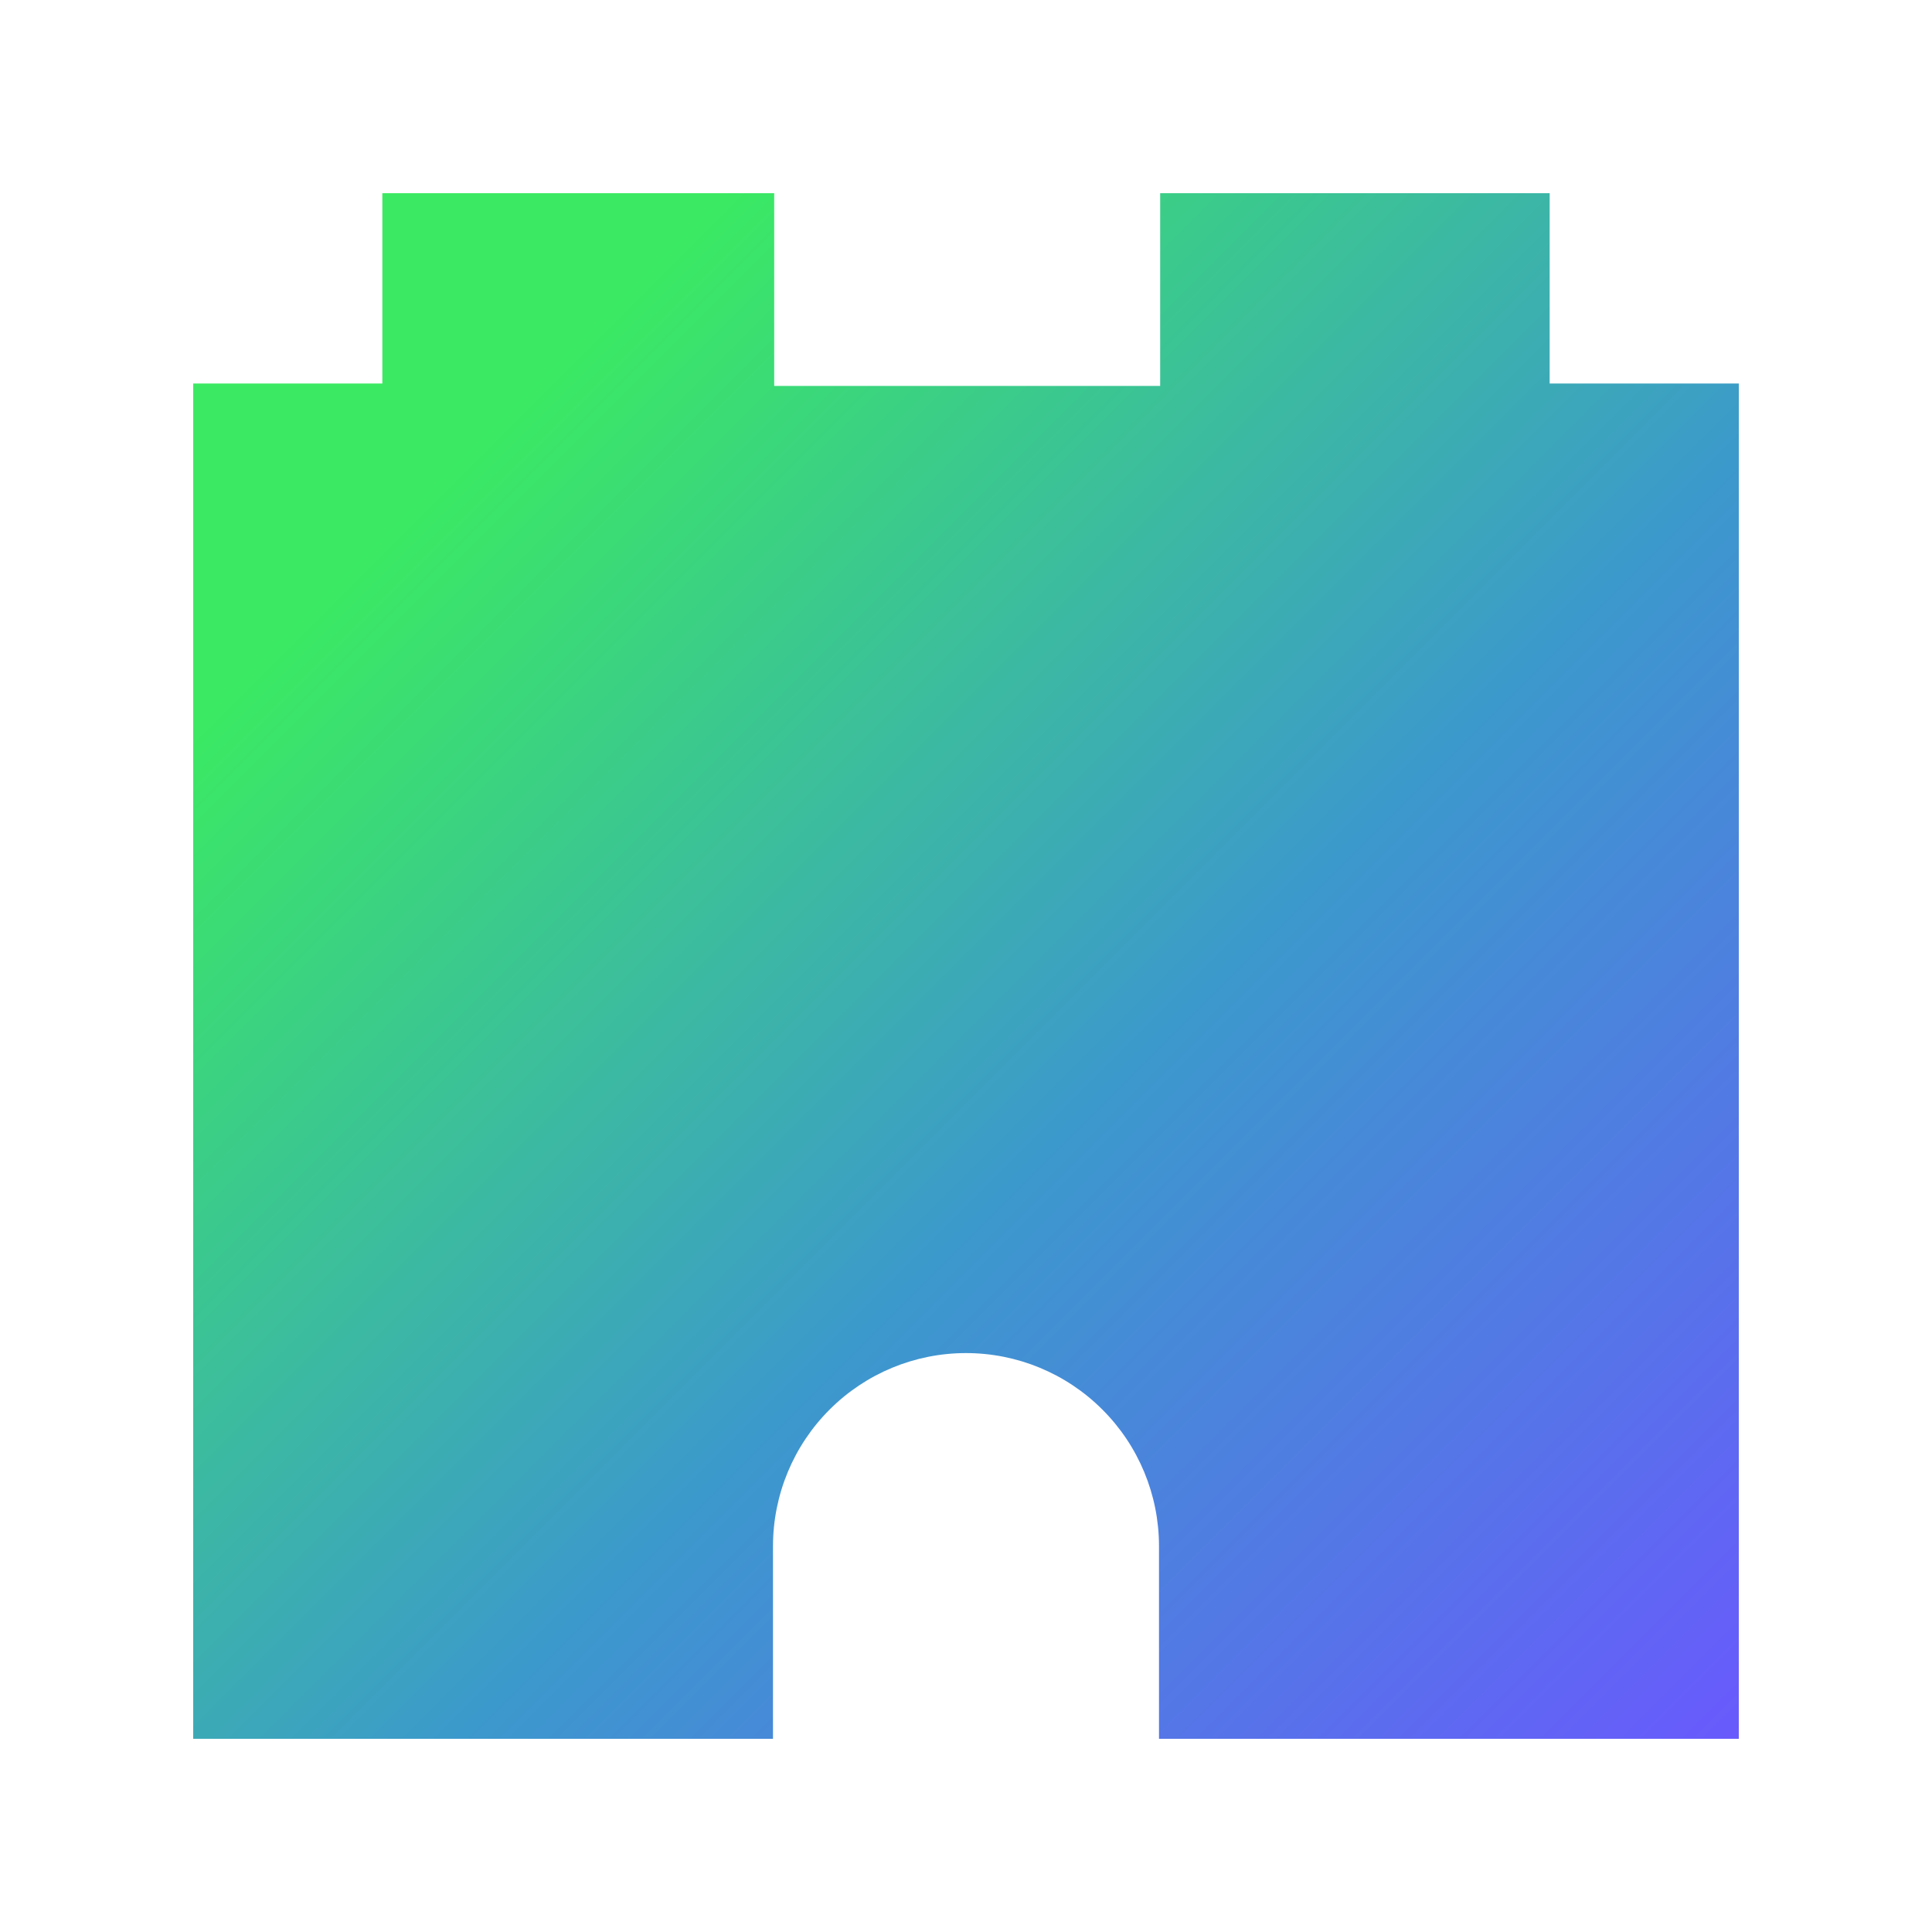
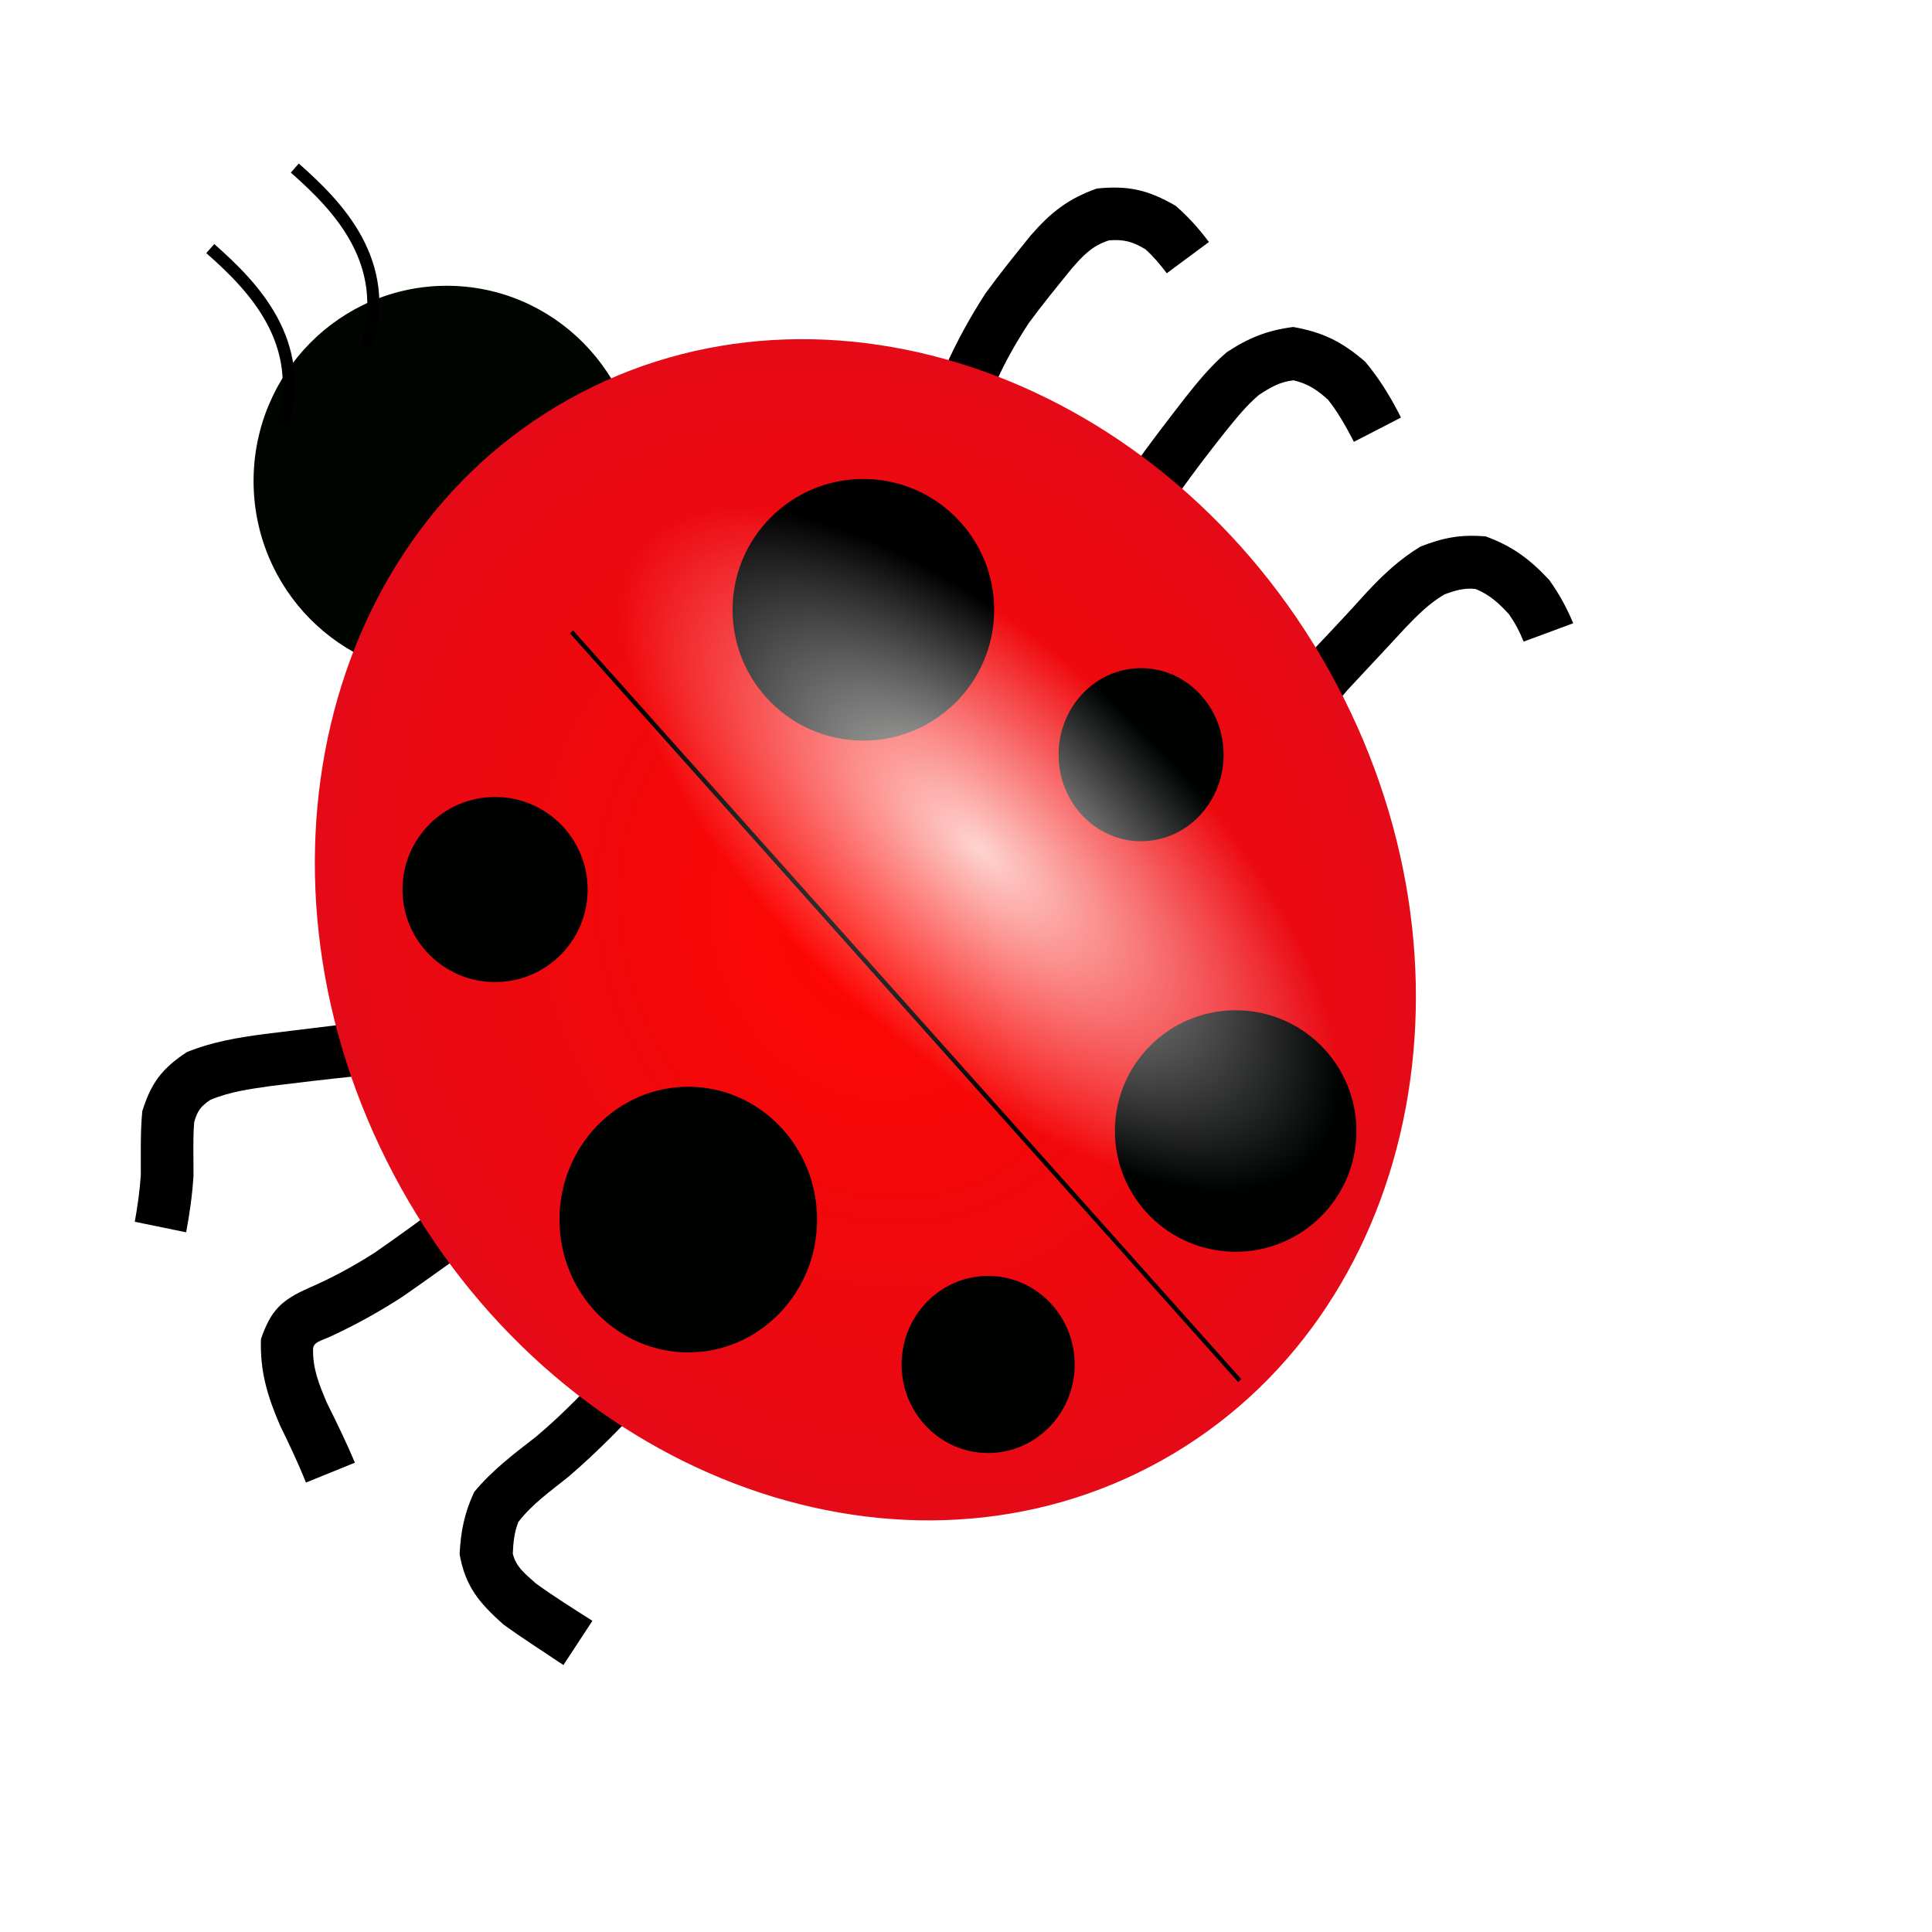
- <svg xmlns="http://www.w3.org/2000/svg" width="40" height="40" viewBox="0 0 40 40" fill="none">
-   <path d="M32.084 7.94V4H24.02V7.99H16.029V4H7.916V7.94H4V36H16.004V32.005C16.006 30.946 16.427 29.931 17.177 29.183C17.926 28.434 18.941 28.014 20 28.014C21.059 28.014 22.074 28.434 22.823 29.183C23.573 29.931 23.994 30.946 23.996 32.005V36H36V7.94H32.084Z" fill="url(#paint0_linear)" />
-   <defs>
-     <linearGradient id="paint0_linear" x1="2.942" y1="4.9" x2="37.777" y2="39.734" gradientUnits="userSpaceOnUse">
-       <stop offset="0.159" stop-color="#3BEA62" />
-       <stop offset="0.54" stop-color="#3C99CC" />
-       <stop offset="0.937" stop-color="#6B57FF" />
+ <svg xmlns="http://www.w3.org/2000/svg" xmlns:xlink="http://www.w3.org/1999/xlink" id="svg570" width="450pt" height="450pt">
+   <defs id="defs572">
+     <linearGradient id="linearGradient573">
+       <stop style="stop-color:#fffffa;stop-opacity:0.824;" offset="0" id="stop574" />
+       <stop style="stop-color:#ffffff;stop-opacity:0;" offset="1" id="stop577" />
    </linearGradient>
+     <linearGradient id="linearGradient617">
+       <stop style="stop-color:#261abf;stop-opacity:1;" offset="0" id="stop618" />
+       <stop style="stop-color:#07f22f;stop-opacity:1;" offset="1" id="stop619" />
+     </linearGradient>
+     <linearGradient id="linearGradient574">
+       <stop style="stop-color:#ff0700;stop-opacity:1;" offset="0" id="stop575" />
+       <stop style="stop-color:#e50a17;stop-opacity:1;" offset="1" id="stop576" />
+     </linearGradient>
+     <radialGradient xlink:href="#linearGradient574" id="radialGradient577" cx="0.5" cy="0.5" fx="0.5" fy="0.5" r="0.5" gradientUnits="objectBoundingBox" spreadMethod="pad" />
+     <linearGradient xlink:href="#linearGradient617" id="linearGradient610" />
+     <radialGradient xlink:href="#linearGradient573" id="radialGradient572" />
  </defs>
+   <path style="fill:black;fill-rule:nonzero;stroke:none;fill-opacity:1;stroke-opacity:1;stroke-width:1pt;stroke-linejoin:miter;stroke-linecap:butt;" id="path582" d="M 290.255 127.478 C 290.713 122.65 292.068 118.419 293.652 113.848 C 297.229 105.844 301.315 98.455 306.064 91.088 C 310.56 84.909 315.346 78.996 320.15 73.053 C 326.399 65.899 331.671 61.751 340.646 58.544 C 350.476 57.565 356.569 58.964 365.113 63.915 C 369.074 67.357 372.287 70.968 375.448 75.155 L 362.353 84.859 C 360.304 82.154 358.247 79.689 355.726 77.415 C 351.775 75.037 349.044 74.295 344.44 74.639 C 339.108 76.349 336.407 79.305 332.748 83.505 C 328.246 89.06 323.725 94.567 319.495 100.332 C 315.406 106.594 311.878 112.8 308.909 119.668 C 308.078 122.257 306.99 124.727 307.245 127.478 L 290.255 127.478 z " />
+   <path style="fill:black;fill-rule:nonzero;stroke:none;fill-opacity:1;stroke-opacity:1;stroke-width:1pt;stroke-linejoin:miter;stroke-linecap:butt;" id="path590" d="M 345.255 158.728 C 346.645 153.52 349.319 149.272 352.501 144.199 C 357.379 137.338 362.52 130.695 367.663 124.03 C 371.829 118.732 375.842 113.825 380.942 109.411 C 387.796 104.905 393.47 102.612 401.618 101.545 C 410.902 103.194 416.859 106.171 423.983 112.345 C 428.23 117.435 431.431 122.595 434.479 128.475 C 434.681 128.876 434.882 129.277 435.083 129.679 L 420.462 137.215 C 420.275 136.848 420.088 136.481 419.901 136.114 C 417.65 131.858 415.414 127.89 412.415 124.12 C 409.047 121.076 406.165 119.157 401.725 118.115 C 397.507 118.542 394.453 120.359 390.932 122.681 C 386.913 126.097 383.742 130.124 380.419 134.216 C 375.521 140.423 370.692 146.635 366.184 153.131 C 364.393 156.181 360.714 166.777 362.245 158.728 L 345.255 158.728 z " />
+   <path style="fill:black;fill-rule:nonzero;stroke:none;fill-opacity:1;stroke-opacity:1;stroke-width:1pt;stroke-linejoin:miter;stroke-linecap:butt;" id="path592" d="M 399.048 211.379 C 396.956 213.936 405.163 204.645 406.713 202.997 C 412.719 196.705 418.671 190.38 424.482 183.908 C 429.669 178.38 434.615 173.719 441.092 169.767 C 448.21 166.942 453.758 165.933 461.403 166.586 C 469.734 169.633 475.095 173.653 481.141 180.123 C 484.219 184.453 486.536 188.655 488.574 193.56 L 473.169 199.26 C 471.944 196.148 470.538 193.509 468.631 190.762 C 465.449 187.307 462.615 184.678 458.242 182.908 C 454.74 182.512 451.876 183.385 448.587 184.608 C 443.837 187.384 440.265 191.01 436.457 194.964 C 430.538 201.428 424.501 207.779 418.548 214.211 C 415.894 217.261 413.403 220.409 410.997 223.576 L 399.048 211.379 z " />
+   <path style="fill:black;fill-rule:nonzero;stroke:none;fill-opacity:1;stroke-opacity:1;stroke-width:1pt;stroke-linejoin:miter;stroke-linecap:butt;" id="path579" d="M 119.978 333.582 C 118.821 333.386 113.279 334.002 110.737 334.216 C 101.88 335.112 93.043 336.163 84.209 337.259 C 77.642 338.207 71.388 339.007 65.269 341.604 C 62.283 343.641 61.263 345.05 60.303 348.536 C 59.855 354.086 60.143 359.681 60.091 365.254 C 59.708 371.174 58.898 376.877 57.811 382.708 L 41.859 379.431 C 42.718 374.588 43.405 369.823 43.734 364.916 C 43.775 358.26 43.541 351.725 44.186 345.1 C 46.932 336.306 50.325 331.809 58.026 326.736 C 66.005 323.528 73.692 322.256 82.205 321.115 C 91.144 320.028 100.084 318.949 109.02 317.841 C 112.672 317.375 116.32 316.802 119.978 316.418 L 119.978 333.582 z " />
+   <path style="fill:black;fill-rule:nonzero;stroke:none;fill-opacity:1;stroke-opacity:1;stroke-width:1pt;stroke-linejoin:miter;stroke-linecap:butt;" id="path580" d="M 152.478 382.332 C 158.868 381.128 150.726 384.563 148.353 386.128 C 140.6 391.609 132.938 397.209 125.134 402.617 C 117.784 407.387 110.416 411.484 102.453 415.138 C 99.545 416.471 97.43 416.766 97.229 418.84 C 97.067 425.068 99.114 429.98 101.529 435.688 C 104.585 441.822 107.557 447.931 110.221 454.247 L 95.021 460.421 C 92.598 454.343 89.819 448.505 86.94 442.63 C 82.993 433.392 80.733 425.947 81.038 415.874 C 84.141 406.864 87.425 403.708 96.077 399.919 C 103.167 396.819 109.668 393.299 116.195 389.14 C 123.964 383.798 131.532 378.224 139.091 372.589 C 143.579 369.342 147.122 366.509 152.478 365.168 L 152.478 382.332 z " />
+   <path style="fill:black;fill-rule:nonzero;stroke:none;fill-opacity:1;stroke-opacity:1;stroke-width:1pt;stroke-linejoin:miter;stroke-linecap:butt;" id="path581" d="M 213.495 417.522 C 211.274 424.279 207.011 428.003 202.12 433.325 C 193.957 442.273 185.754 450.711 176.56 458.606 C 171.098 462.998 165.27 467.072 160.982 472.653 C 159.713 475.861 159.398 479.038 159.255 482.475 C 160.206 486.678 163.295 488.927 166.417 491.739 C 172.109 495.887 178.051 499.565 183.981 503.361 L 174.972 517.096 C 168.729 512.89 162.394 508.884 156.299 504.462 C 148.758 497.712 144.556 492.736 142.733 482.696 C 143.088 475.556 144.228 469.866 147.248 463.375 C 152.878 456.545 159.614 451.513 166.594 446.082 C 175.182 438.821 182.68 431.024 190.12 422.597 C 192.854 419.335 198.829 408.055 196.505 417.522 L 213.495 417.522 z " />
+   <path style="fill-rule:evenodd;stroke:none;fill:#000500;fill-opacity:1;stroke-opacity:1;stroke-width:1pt;stroke-linejoin:miter;stroke-linecap:butt;" id="path595" d="M 190 164.375 A 60 60.625 0 1 0 70,164.375 A 60 60.625 0 1 0 190 164.375 L 130 164.375 z" transform="translate(8.75,-15)" />
+   <path style="fill-rule:evenodd;stroke:none;fill:url(#radialGradient577);fill-opacity:1;stroke-opacity:1;stroke-width:1pt;stroke-linejoin:miter;stroke-linecap:butt;" id="path583" d="M 456.25 306.875 A 160.625 170.625 0 1 0 135,306.875 A 160.625 170.625 0 1 0 456.25 306.875 L 295.625 306.875 z" transform="matrix(0.896711,-0.501124,0.539658,0.965664,-161.9478,140.5564)" />
+   <path style="fill:none;fill-rule:evenodd;stroke:black;stroke-opacity:1;stroke-width:1pt;stroke-linejoin:miter;stroke-linecap:butt;fill-opacity:1;" d="M 177.5 196.25 L 385 428.75 " id="path584" />
+   <path style="fill-rule:evenodd;stroke:none;fill:#000001;fill-opacity:1;stroke-opacity:1;stroke-width:1pt;stroke-linejoin:miter;stroke-linecap:butt;" id="path585" d="M 325 198.125 A 40.625 40.625 0 1 0 243.75,198.125 A 40.625 40.625 0 1 0 325 198.125 L 284.375 198.125 z" transform="translate(-16.25,-8.75)" />
+   <path style="fill-rule:evenodd;stroke:none;fill:#000101;fill-opacity:1;stroke-opacity:1;stroke-width:1pt;stroke-linejoin:miter;stroke-linecap:butt;" id="path586" d="M 415 228.125 A 25.625 26.875 0 1 0 363.75,228.125 A 25.625 26.875 0 1 0 415 228.125 L 389.375 228.125 z" transform="translate(-35,6.25)" />
+   <path style="fill-rule:evenodd;stroke:none;fill:#000101;fill-opacity:1;stroke-opacity:1;stroke-width:1pt;stroke-linejoin:miter;stroke-linecap:butt;" id="path587" d="M 421.25 351.25 A 37.5 37.5 0 1 0 346.25,351.25 A 37.5 37.5 0 1 0 421.25 351.25 L 383.75 351.25 z" />
+   <path style="fill-rule:evenodd;stroke:none;fill:#000101;fill-opacity:1;stroke-opacity:1;stroke-width:1pt;stroke-linejoin:miter;stroke-linecap:butt;" id="path588" d="M 333.75 423.75 A 26.875 27.5 0 1 0 280,423.75 A 26.875 27.5 0 1 0 333.75 423.75 L 306.875 423.75 z" />
+   <path style="fill-rule:evenodd;stroke:none;fill:#000101;fill-opacity:1;stroke-opacity:1;stroke-width:1pt;stroke-linejoin:miter;stroke-linecap:butt;" id="path589" d="M 247.5 385 A 40 41.25 0 1 0 167.5,385 A 40 41.25 0 1 0 247.5 385 L 207.5 385 z" transform="translate(6.25,-6.25)" />
+   <path style="fill-rule:evenodd;stroke:none;fill:#000101;fill-opacity:1;stroke-opacity:1;stroke-width:1pt;stroke-linejoin:miter;stroke-linecap:butt;" id="path591" d="M 177.5 256.25 A 28.75 28.75 0 1 0 120,256.25 A 28.75 28.75 0 1 0 177.5 256.25 L 148.75 256.25 z" transform="translate(5,20)" />
+   <path style="fill:none;fill-rule:evenodd;stroke:black;stroke-opacity:1;stroke-width:3.75;stroke-linejoin:miter;stroke-linecap:butt;fill-opacity:1;stroke-dasharray:none;" d="M 87.5 136.25 C 61.667 143.75 44.583 127.5 32.5 113.75 " id="path597" transform="matrix(-6.123032e-17,1,1,6.123032e-17,-48.44804,44.6981)" />
+   <path style="fill:none;fill-rule:evenodd;stroke:black;stroke-opacity:1;stroke-width:3.75;stroke-linejoin:miter;stroke-linecap:butt;fill-opacity:1;stroke-dasharray:none;" d="M 87.5 136.25 C 61.667 143.75 44.583 127.5 32.5 113.75 " id="path599" transform="matrix(-6.123032e-17,1,1,6.123032e-17,-22.19805,19.6981)" />
+   <path style="fill-rule:evenodd;stroke:none;fill:url(#radialGradient572);fill-opacity:1;stroke-opacity:1;stroke-width:1pt;stroke-linejoin:miter;stroke-linecap:butt;" id="path578" d="M 331.25 353.75 A 64.375 66.25 0 1 0 202.5,353.75 A 64.375 66.25 0 1 0 331.25 353.75 L 266.875 353.75 z" transform="matrix(0.847845,-0.507279,1.469845,1.524748,-441.852,-140.2493)" />
</svg>
